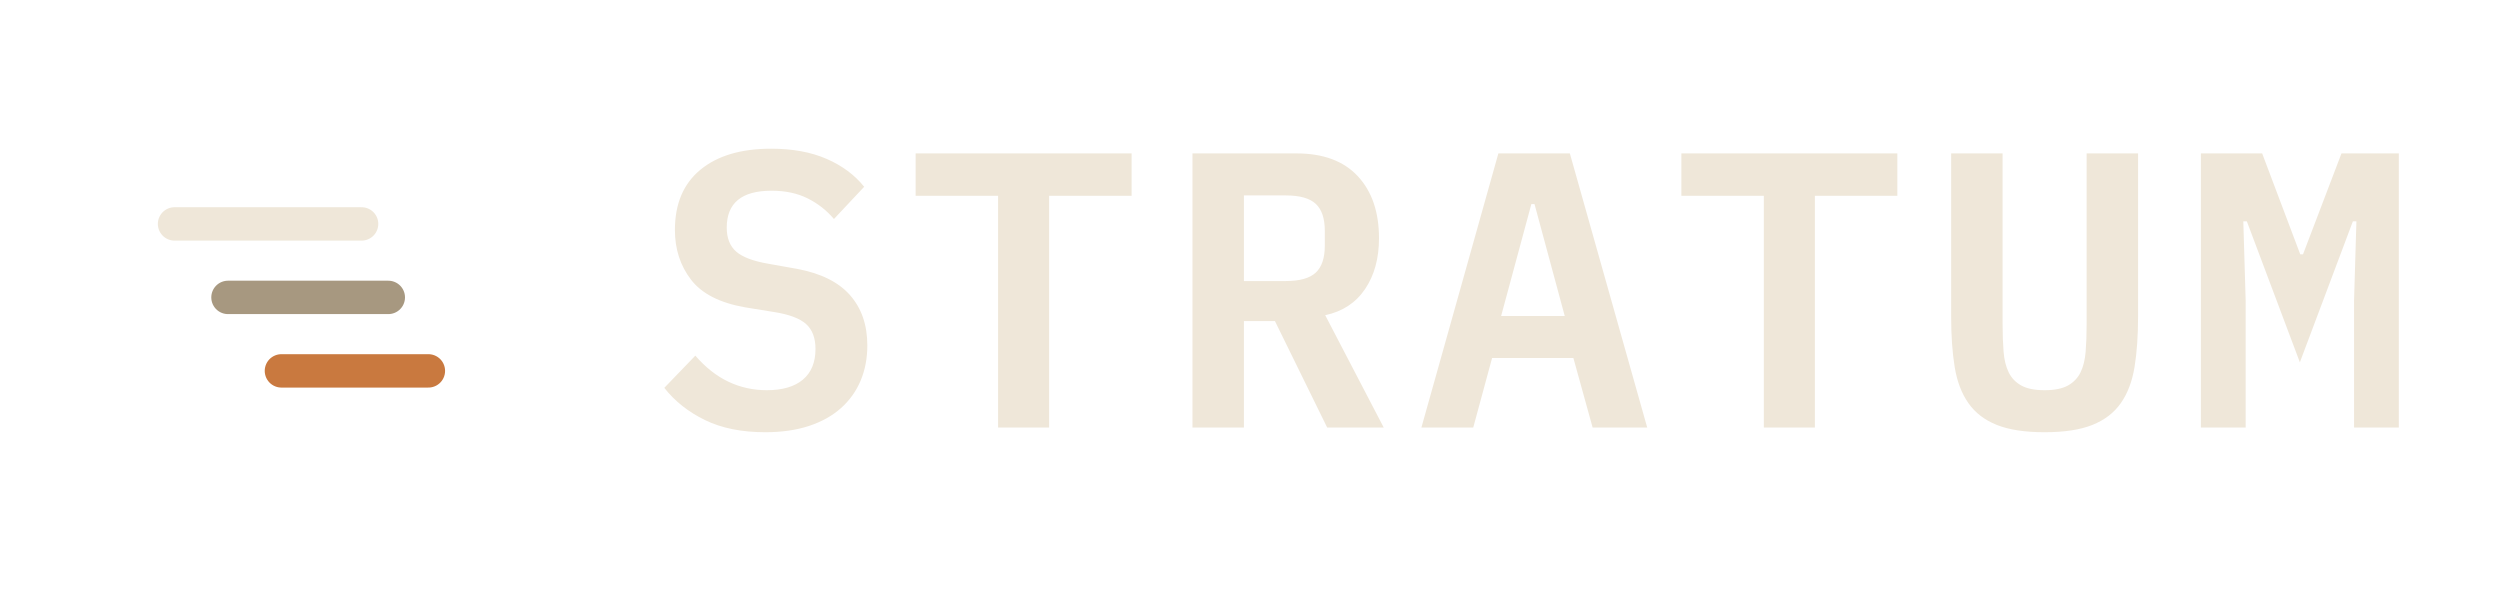
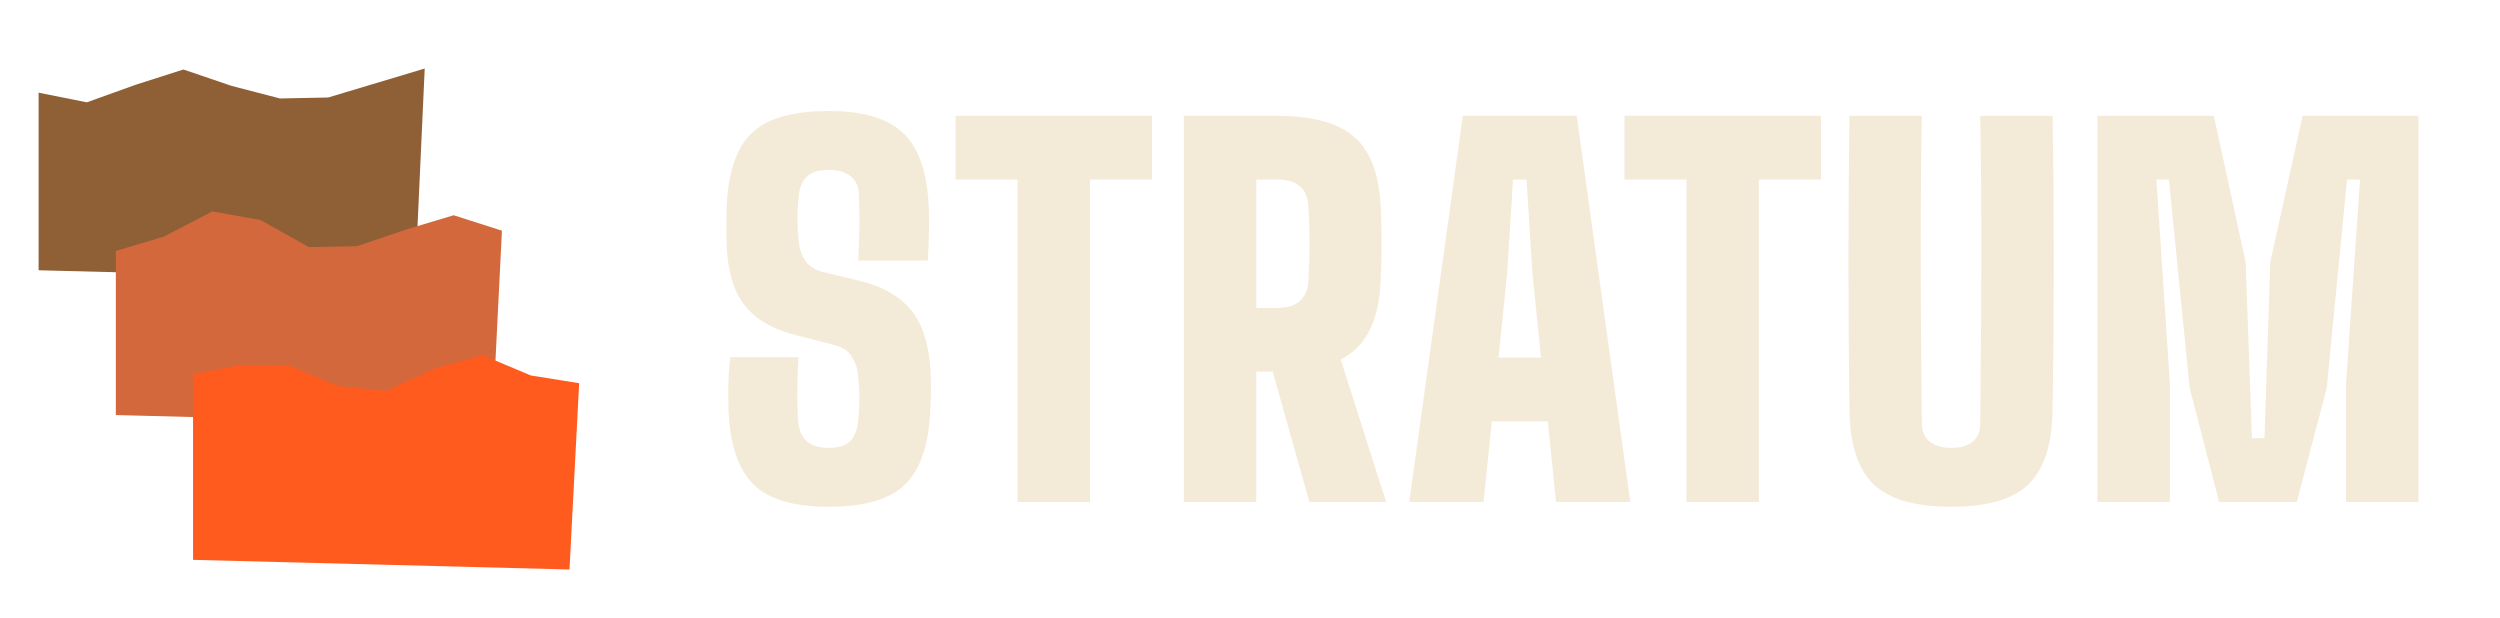
- <svg xmlns="http://www.w3.org/2000/svg" viewBox="0 0 269 64" width="269" height="64" role="img" aria-label="Stratum">
-   <g transform="translate(8,9) scale(0.71875)">
-     <line x1="15" y1="21" x2="43" y2="21" stroke="#EFE7D9" stroke-width="5" stroke-linecap="round" />
-     <line x1="23" y1="32" x2="47" y2="32" stroke="#A79880" stroke-width="5" stroke-linecap="round" />
-     <line x1="31" y1="43" x2="53" y2="43" stroke="#C9793F" stroke-width="5" stroke-linecap="round" />
+ <svg xmlns="http://www.w3.org/2000/svg" viewBox="0 0 259 64" width="259" height="64" role="img" aria-label="Stratum">
+   <g>
+     <path fill="#8F5F36" d="M4.0 9.6 L9.0 10.6 L14.0 8.8 L19.0 7.2 L24.0 8.9 L29.0 10.2 L34.0 10.1 L39.0 8.6 L44.0 7.1 L43 29 L4 28Z" />
+     <path fill="#D2683C" d="M12.0 26.0 L17.0 24.5 L22.0 21.9 L27.0 22.8 L32.0 25.6 L37.0 25.5 L42.0 23.8 L47.0 22.3 L52.0 23.9 L51 44 L12 43Z" />
+     <path fill="#FF5B1F" d="M20.0 38.8 L25.0 37.8 L30.0 37.9 L35.0 40.0 L40.0 40.5 L45.0 38.2 L50.0 36.8 L55.0 38.9 L60.0 39.7 L59 59 L20 58Z" />
  </g>
-   <path transform="translate(70,46) scale(0.4225352)" d="M29.200 1.200L29.200 1.200Q20.200 1.200 13.850-1.900Q7.500-5 3.500-10.100L3.500-10.100L11.400-18.300Q15.300-13.800 19.850-11.650Q24.400-9.500 29.600-9.500L29.600-9.500Q35.600-9.500 38.800-12.200Q42-14.900 42-20L42-20Q42-24.200 39.600-26.350Q37.200-28.500 31.500-29.400L31.500-29.400L24.100-30.600Q14.400-32.300 10.300-37.650Q6.200-43 6.200-50.300L6.200-50.300Q6.200-60.300 12.700-65.650Q19.200-71 30.700-71L30.700-71Q38.900-71 44.850-68.400Q50.800-65.800 54.400-61.300L54.400-61.300L46.700-53.100Q43.900-56.400 40-58.350Q36.100-60.300 30.800-60.300L30.800-60.300Q19.400-60.300 19.400-50.900L19.400-50.900Q19.400-46.900 21.800-44.800Q24.200-42.700 30-41.700L30-41.700L37.300-40.400Q46.400-38.700 50.800-33.700Q55.200-28.700 55.200-20.900L55.200-20.900Q55.200-16 53.500-11.950Q51.800-7.900 48.500-4.950Q45.200-2 40.350-0.400Q35.500 1.200 29.200 1.200Z M122.500-59L101.500-59L101.500 0L88.500 0L88.500-59L67.500-59L67.500-69.800L122.500-69.800L122.500-59Z M151.100-27.100L151.100 0L138 0L138-69.800L164.500-69.800Q174.700-69.800 180.100-64Q185.500-58.200 185.500-48.200L185.500-48.200Q185.500-40.500 181.950-35.250Q178.400-30 171.800-28.600L171.800-28.600L186.700 0L172.300 0L159-27.100L151.100-27.100ZM151.100-37.300L161.800-37.300Q167.100-37.300 169.400-39.450Q171.700-41.600 171.700-46.300L171.700-46.300L171.700-50.100Q171.700-54.800 169.400-56.950Q167.100-59.100 161.800-59.100L161.800-59.100L151.100-59.100L151.100-37.300Z M253.800 0L239.900 0L235-17.700L214.300-17.700L209.500 0L196.300 0L215.900-69.800L234.100-69.800L253.800 0ZM232.800-28.400L225.100-56.900L224.300-56.900L216.600-28.400L232.800-28.400Z M317.500-59L296.500-59L296.500 0L283.500 0L283.500-59L262.500-59L262.500-69.800L317.500-69.800L317.500-59Z M331.200-69.800L344.300-69.800L344.300-26.300Q344.300-22.400 344.550-19.300Q344.800-16.200 345.850-14.050Q346.900-11.900 349.050-10.700Q351.200-9.500 355-9.500L355-9.500Q358.800-9.500 360.950-10.700Q363.100-11.900 364.150-14.050Q365.200-16.200 365.450-19.300Q365.700-22.400 365.700-26.300L365.700-26.300L365.700-69.800L378.800-69.800L378.800-28.300Q378.800-20.900 377.900-15.400Q377-9.900 374.400-6.200Q371.800-2.500 367.150-0.650Q362.500 1.200 355 1.200L355 1.200Q347.500 1.200 342.850-0.650Q338.200-2.500 335.600-6.200Q333-9.900 332.100-15.400Q331.200-20.900 331.200-28.300L331.200-28.300L331.200-69.800Z M433.800 0L433.800-32.300L434.400-52.500L433.500-52.500L420-16.600L406.500-52.500L405.600-52.500L406.200-32.300L406.200 0L394.800 0L394.800-69.800L410.400-69.800L420.100-44.100L420.800-44.100L430.600-69.800L445.200-69.800L445.200 0L433.800 0Z" fill="#EFE7D9" />
+   <path fill="#F4EAD8" d="M85.88 52.5Q80.38 52.5 78.04 50.17Q75.7 47.85 75.47 42.45Q75.45 41.65 75.45 40.69Q75.45 39.73 75.5 38.76Q75.55 37.8 75.67 37H82.72Q82.62 38.83 82.6 40.6Q82.58 42.38 82.72 43.85Q82.85 45.08 83.61 45.74Q84.38 46.4 85.88 46.4Q87.35 46.4 88.04 45.74Q88.72 45.08 88.88 43.85Q88.97 43 89.01 42.16Q89.05 41.33 89.01 40.49Q88.97 39.65 88.88 38.8Q88.78 37.75 88.22 36.9Q87.67 36.05 86.47 35.75L82.38 34.7Q79.78 34.02 78.25 32.76Q76.72 31.5 76.04 29.62Q75.35 27.75 75.28 25.25Q75.25 24.15 75.25 23.29Q75.25 22.42 75.28 21.5Q75.42 17.92 76.49 15.72Q77.55 13.52 79.82 12.51Q82.1 11.5 85.88 11.5Q91.2 11.5 93.6 13.81Q96 16.12 96.22 21.5Q96.28 22.57 96.24 24.12Q96.2 25.67 96.12 27H88.92Q89 25.27 89.03 23.55Q89.05 21.82 88.97 20.1Q88.95 18.9 88.11 18.25Q87.28 17.6 85.88 17.6Q84.38 17.6 83.65 18.25Q82.92 18.9 82.78 20.1Q82.62 21.38 82.62 22.67Q82.62 23.97 82.78 25.25Q82.9 26.25 83.47 27.07Q84.05 27.9 85.33 28.2L88.88 29.05Q91.67 29.72 93.29 31.04Q94.9 32.35 95.61 34.29Q96.33 36.23 96.42 38.8Q96.45 39.38 96.45 40Q96.45 40.62 96.43 41.25Q96.4 41.88 96.38 42.45Q96.15 47.85 93.79 50.17Q91.42 52.5 85.88 52.5ZM105.42 52V18.6H99V12H119.35V18.6H112.93V52ZM122.65 52V12H132.3Q137.9 12 140.39 14.26Q142.88 16.52 143.05 21.75Q143.1 23.15 143.11 24.2Q143.12 25.25 143.11 26.3Q143.1 27.35 143.05 28.75Q142.95 32 141.96 34.08Q140.98 36.15 138.9 37.25L143.6 52H135.65L131.85 38.5H130.15V52ZM130.15 31.9H132.3Q133.88 31.9 134.68 31.17Q135.47 30.45 135.55 29.15Q135.62 27.92 135.65 26.59Q135.68 25.25 135.65 23.91Q135.62 22.57 135.55 21.35Q135.47 20.02 134.68 19.31Q133.88 18.6 132.3 18.6H130.15ZM146 52 151.55 12H163.35L168.9 52H161.2L160.35 43.65H154.55L153.7 52ZM155.25 37.05H159.65L158.75 28.2L158.15 18.6H156.75L156.15 28.2ZM174.72 52V18.6H168.3V12H188.65V18.6H182.22V52ZM202.15 52.5Q196.52 52.5 194.1 50.17Q191.67 47.85 191.6 42.45Q191.5 34.9 191.5 27.21Q191.5 19.52 191.6 12H199.1Q199 17.02 198.99 22.47Q198.97 27.92 199.01 33.38Q199.05 38.83 199.1 43.85Q199.1 45.08 199.9 45.74Q200.7 46.4 202.15 46.4Q203.62 46.4 204.39 45.74Q205.15 45.08 205.15 43.85Q205.2 38.83 205.24 33.38Q205.27 27.92 205.26 22.47Q205.25 17.02 205.15 12H212.65Q212.77 19.52 212.77 27.21Q212.77 34.9 212.65 42.45Q212.57 47.85 210.16 50.17Q207.75 52.5 202.15 52.5ZM217.3 52V12H229.35L232.65 27.15L233.3 45.4H234.6L235.2 27.15L238.55 12H250.55V52H243.05V39.7L244.5 18.6H243.15L241.05 40.2L237.95 52H229.9L226.85 40.2L224.7 18.6H223.4L224.8 39.7V52Z" />
</svg>
